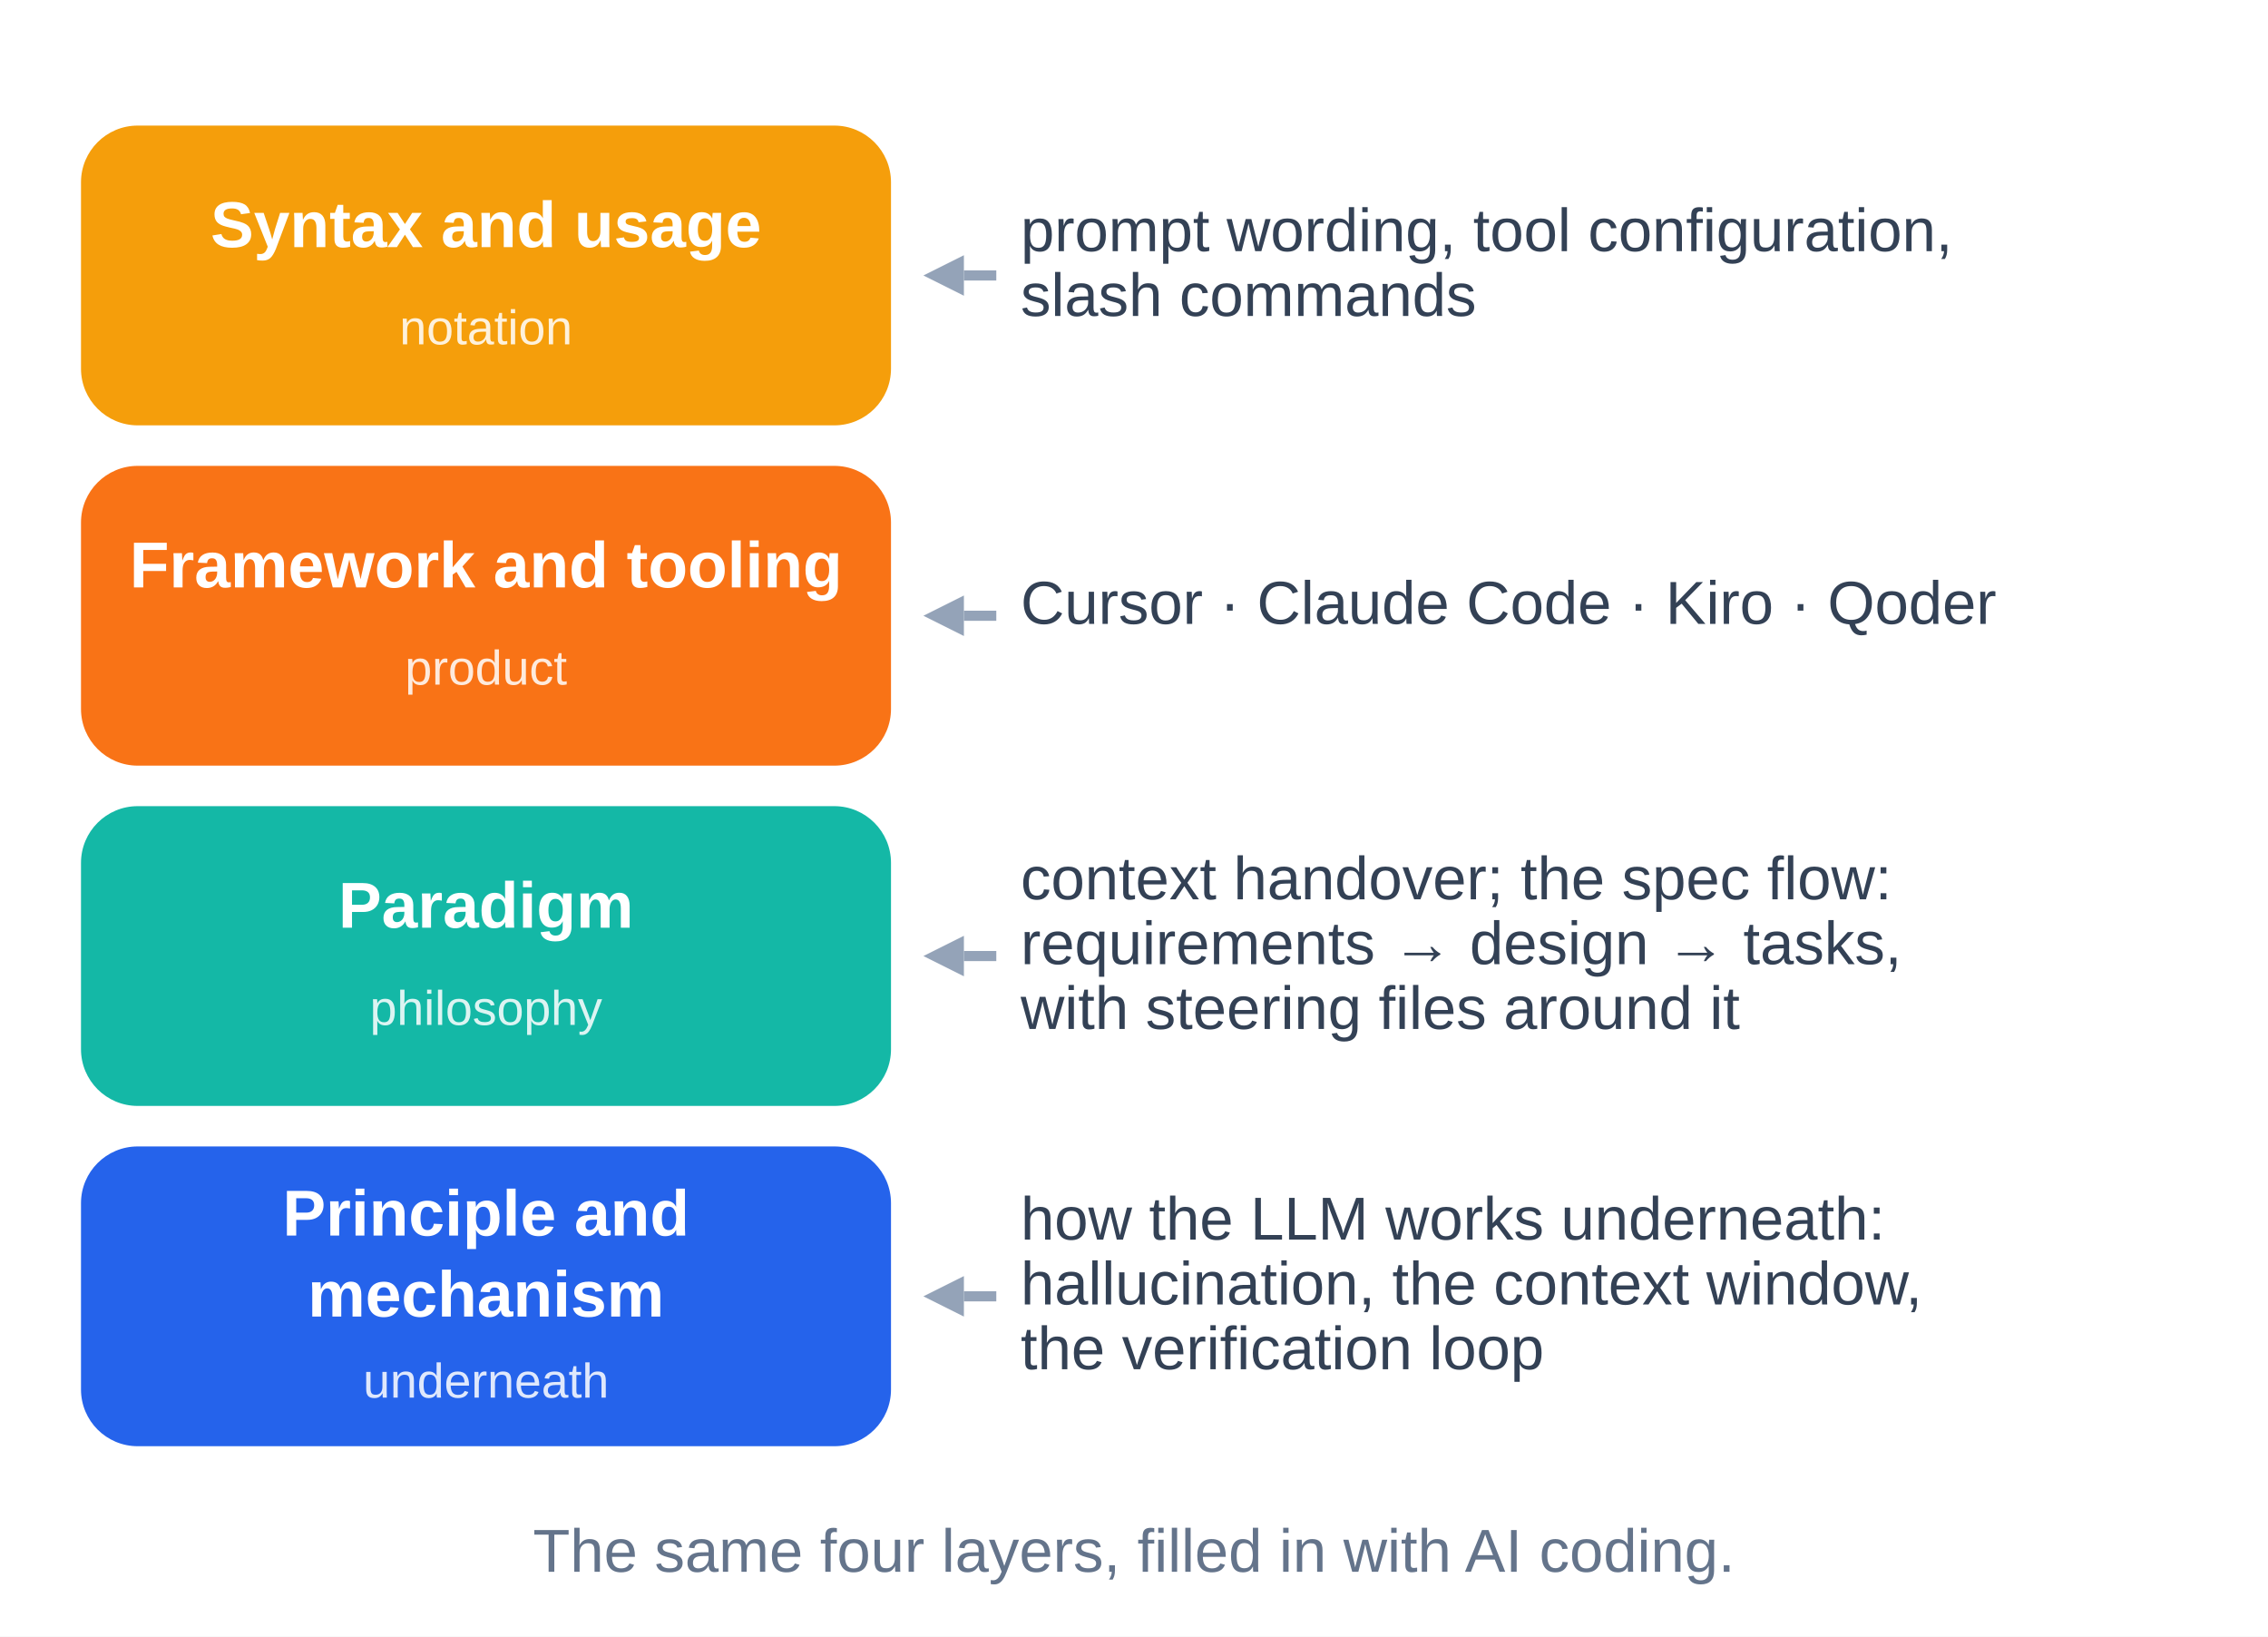
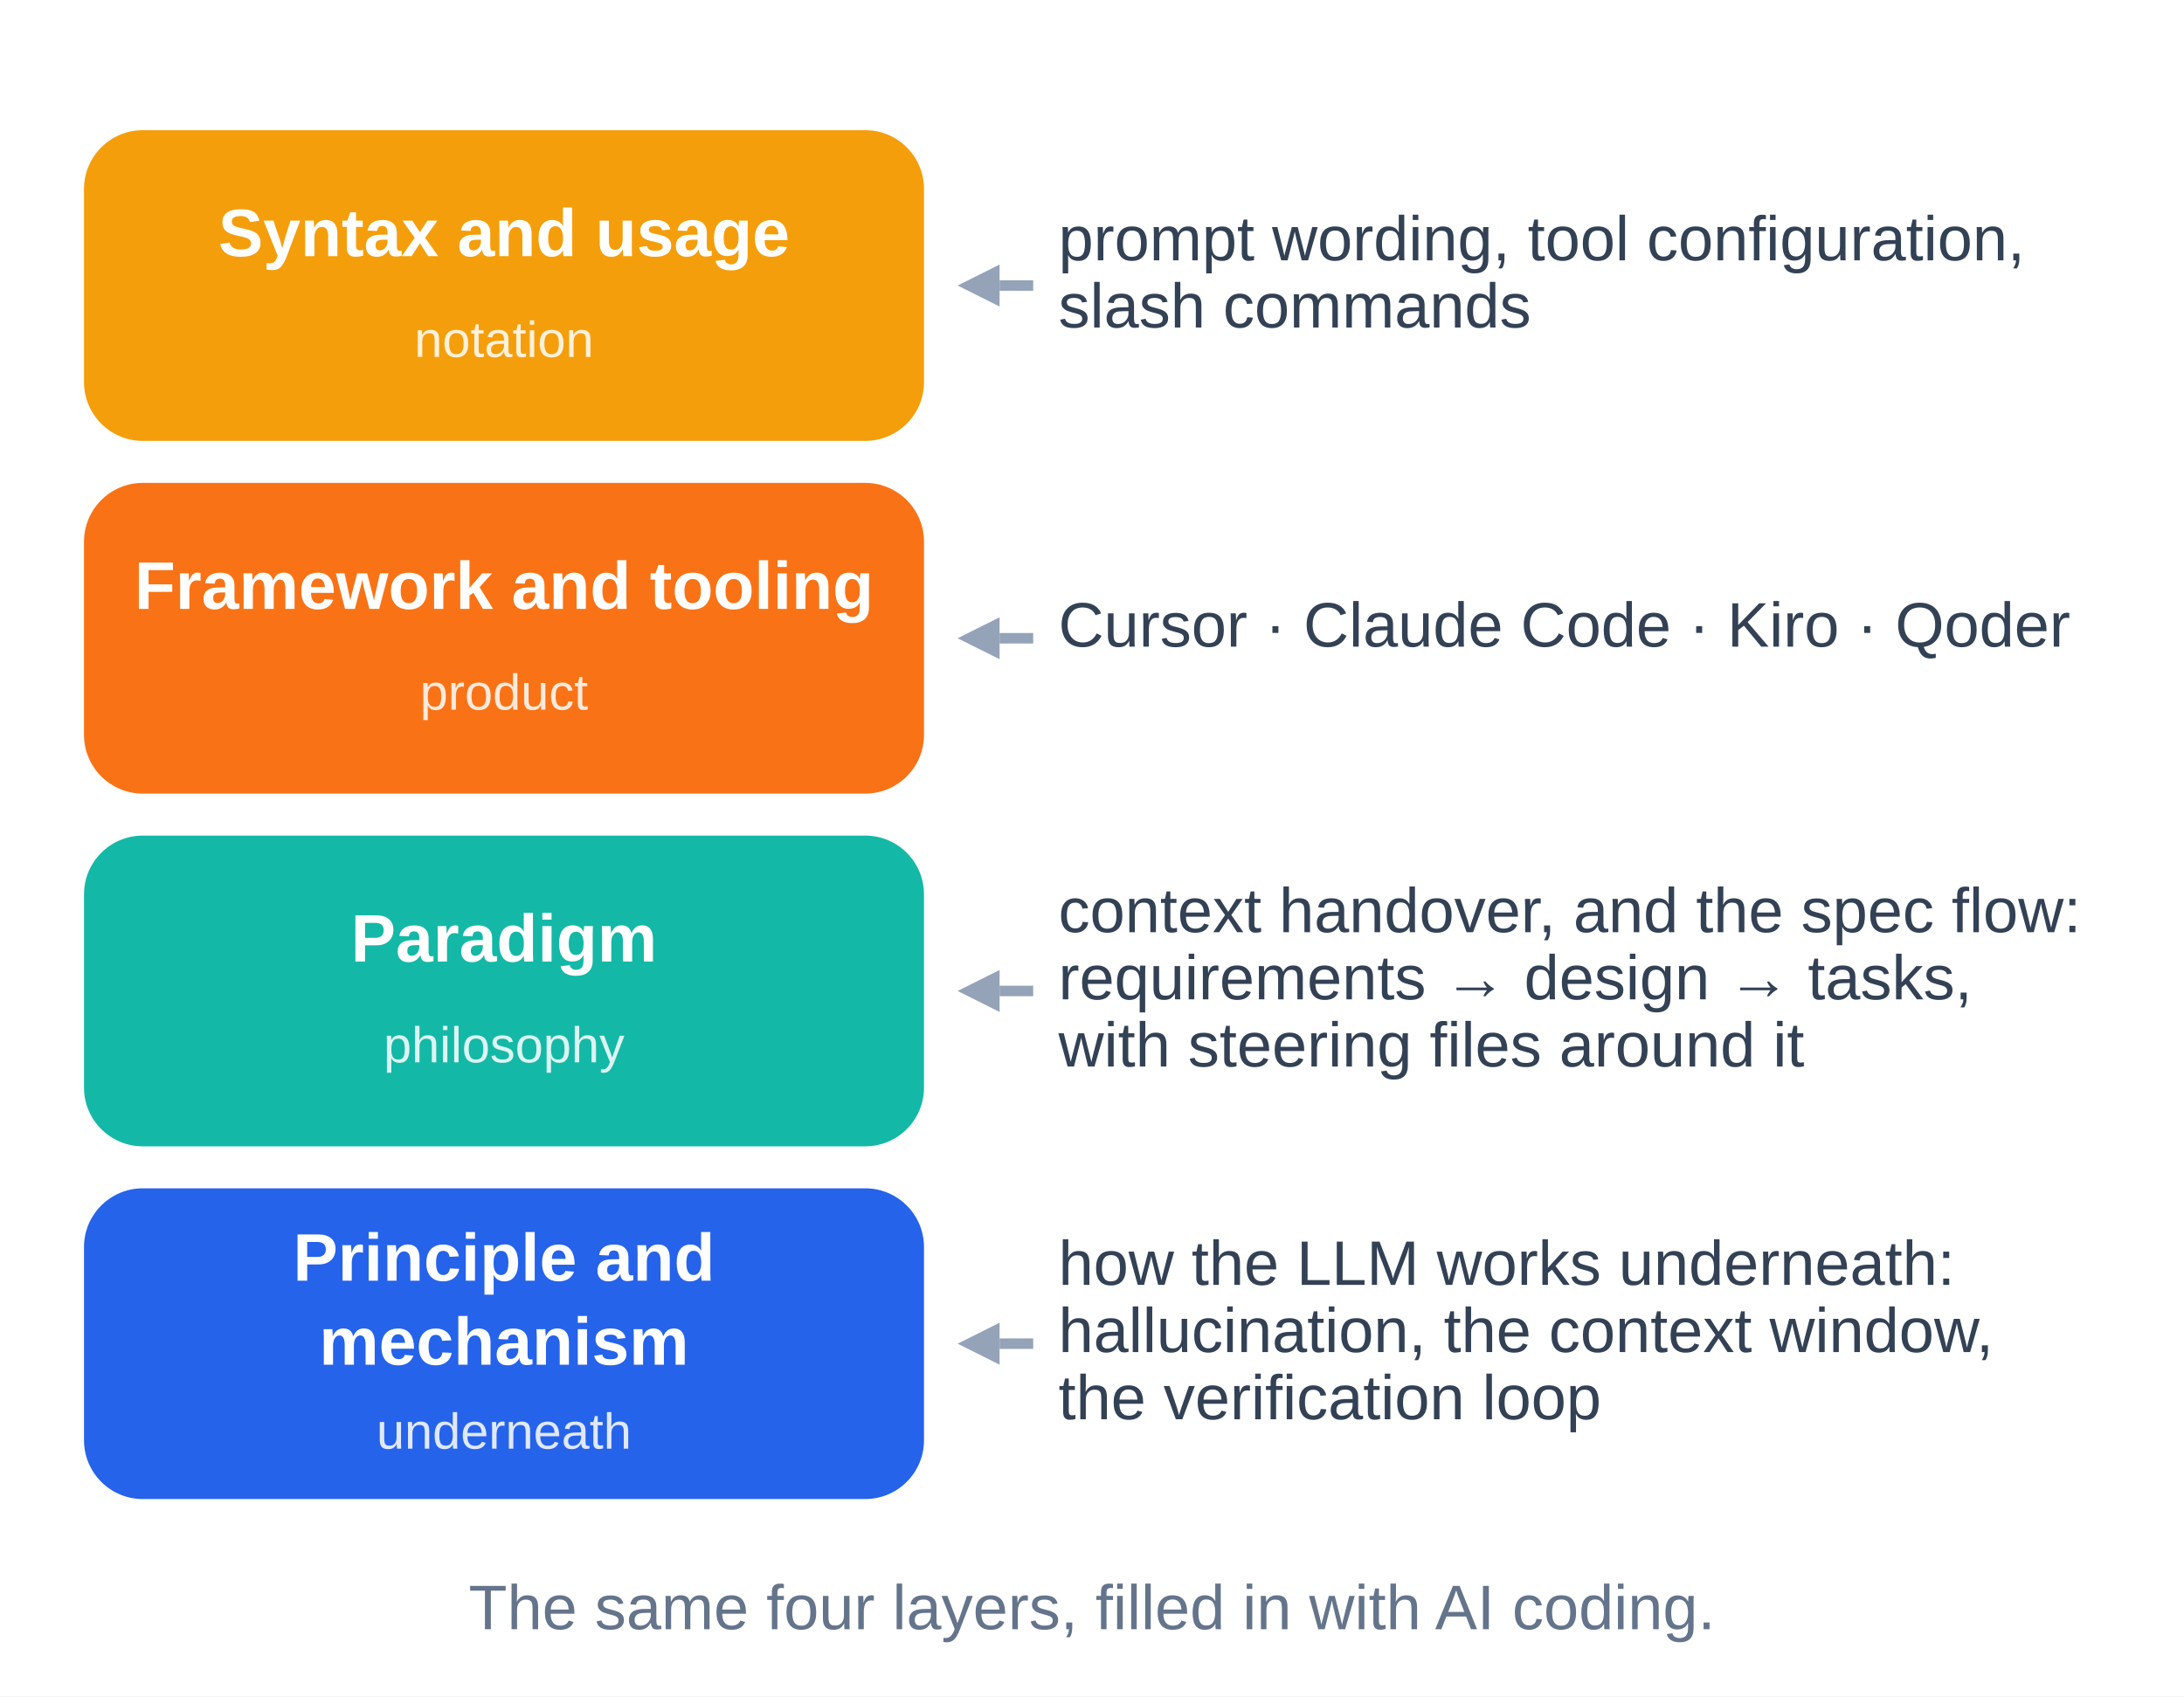
- <svg xmlns="http://www.w3.org/2000/svg" viewBox="0 0 560 404" width="560" height="404" role="img" aria-labelledby="acTitle">
-   <rect width="560" height="404" fill="#ffffff" />
+ <svg xmlns="http://www.w3.org/2000/svg" viewBox="0 0 520 404" width="520" height="404" role="img" aria-labelledby="acTitle">
+   <rect width="520" height="404" fill="#ffffff" />
  <g font-family="ui-sans-serif, -apple-system, 'Helvetica Neue', Arial, sans-serif">
    <rect x="20" y="31" width="200" height="74" rx="14" fill="#f59e0b" />
    <text x="120" y="61" font-size="16" font-weight="700" fill="#ffffff" text-anchor="middle">Syntax and usage</text>
    <text x="120" y="85" font-size="12" fill="#ffffff" opacity="0.85" text-anchor="middle">notation</text>
    <line x1="246" y1="68" x2="238" y2="68" stroke="#94a3b8" stroke-width="2.5" />
    <polygon points="228,68 238,63 238,73" fill="#94a3b8" />
    <text x="252" y="62" font-size="15" fill="#334155">prompt wording, tool configuration,</text>
    <text x="252" y="78" font-size="15" fill="#334155">slash commands</text>
    <rect x="20" y="115" width="200" height="74" rx="14" fill="#f97316" />
    <text x="120" y="145" font-size="16" font-weight="700" fill="#ffffff" text-anchor="middle">Framework and tooling</text>
    <text x="120" y="169" font-size="12" fill="#ffffff" opacity="0.85" text-anchor="middle">product</text>
    <line x1="246" y1="152" x2="238" y2="152" stroke="#94a3b8" stroke-width="2.5" />
    <polygon points="228,152 238,147 238,157" fill="#94a3b8" />
    <text x="252" y="154" font-size="15" fill="#334155">Cursor · Claude Code · Kiro · Qoder</text>
    <rect x="20" y="199" width="200" height="74" rx="14" fill="#14b8a6" />
    <text x="120" y="229" font-size="16" font-weight="700" fill="#ffffff" text-anchor="middle">Paradigm</text>
    <text x="120" y="253" font-size="12" fill="#ffffff" opacity="0.85" text-anchor="middle">philosophy</text>
    <line x1="246" y1="236" x2="238" y2="236" stroke="#94a3b8" stroke-width="2.5" />
    <polygon points="228,236 238,231 238,241" fill="#94a3b8" />
-     <text x="252" y="222" font-size="15" fill="#334155">context handover; the spec flow:</text>
+     <text x="252" y="222" font-size="15" fill="#334155">context handover, and the spec flow:</text>
    <text x="252" y="238" font-size="15" fill="#334155">requirements → design → tasks,</text>
    <text x="252" y="254" font-size="15" fill="#334155">with steering files around it</text>
    <rect x="20" y="283" width="200" height="74" rx="14" fill="#2563eb" />
    <text x="120" y="305" font-size="16" font-weight="700" fill="#ffffff" text-anchor="middle">Principle and</text>
    <text x="120" y="325" font-size="16" font-weight="700" fill="#ffffff" text-anchor="middle">mechanism</text>
    <text x="120" y="345" font-size="12" fill="#ffffff" opacity="0.85" text-anchor="middle">underneath</text>
    <line x1="246" y1="320" x2="238" y2="320" stroke="#94a3b8" stroke-width="2.5" />
    <polygon points="228,320 238,315 238,325" fill="#94a3b8" />
    <text x="252" y="306" font-size="15" fill="#334155">how the LLM works underneath:</text>
    <text x="252" y="322" font-size="15" fill="#334155">hallucination, the context window,</text>
    <text x="252" y="338" font-size="15" fill="#334155">the verification loop</text>
-     <text x="280" y="388" font-size="15" fill="#64748b" text-anchor="middle">The same four layers, filled in with AI coding.</text>
+     <text x="260" y="388" font-size="15" fill="#64748b" text-anchor="middle">The same four layers, filled in with AI coding.</text>
  </g>
</svg>
